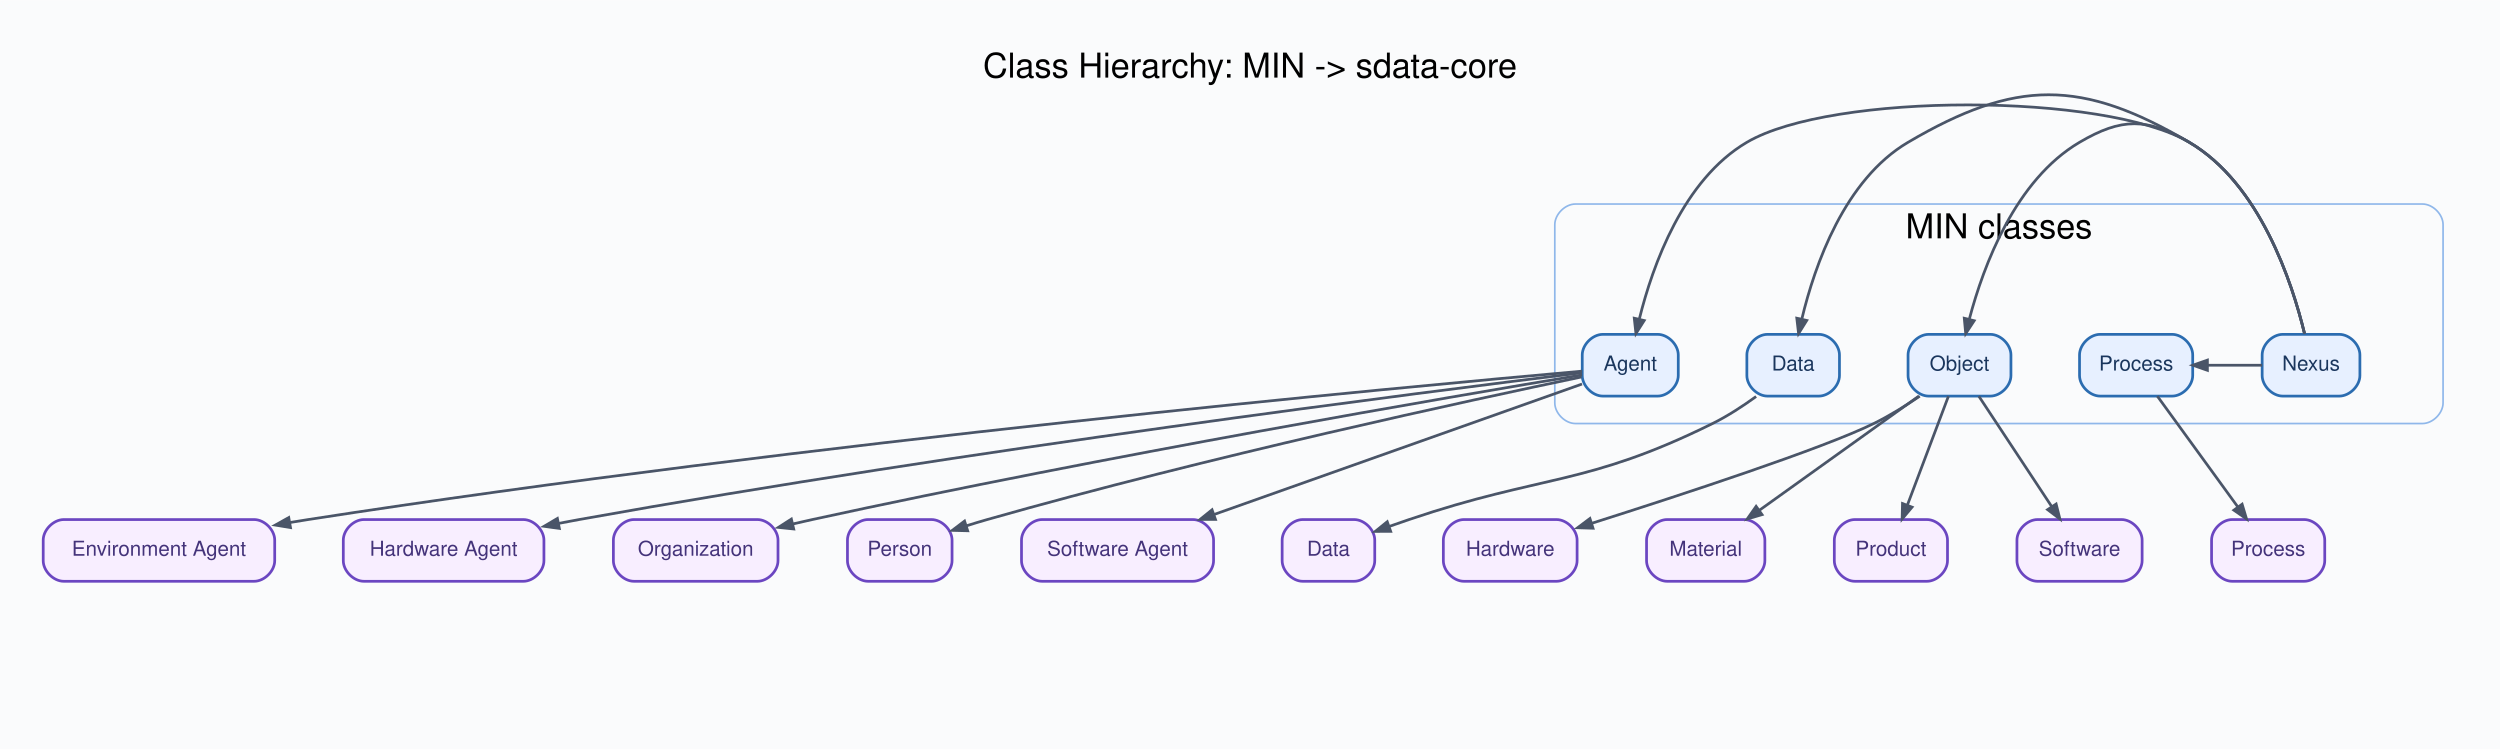
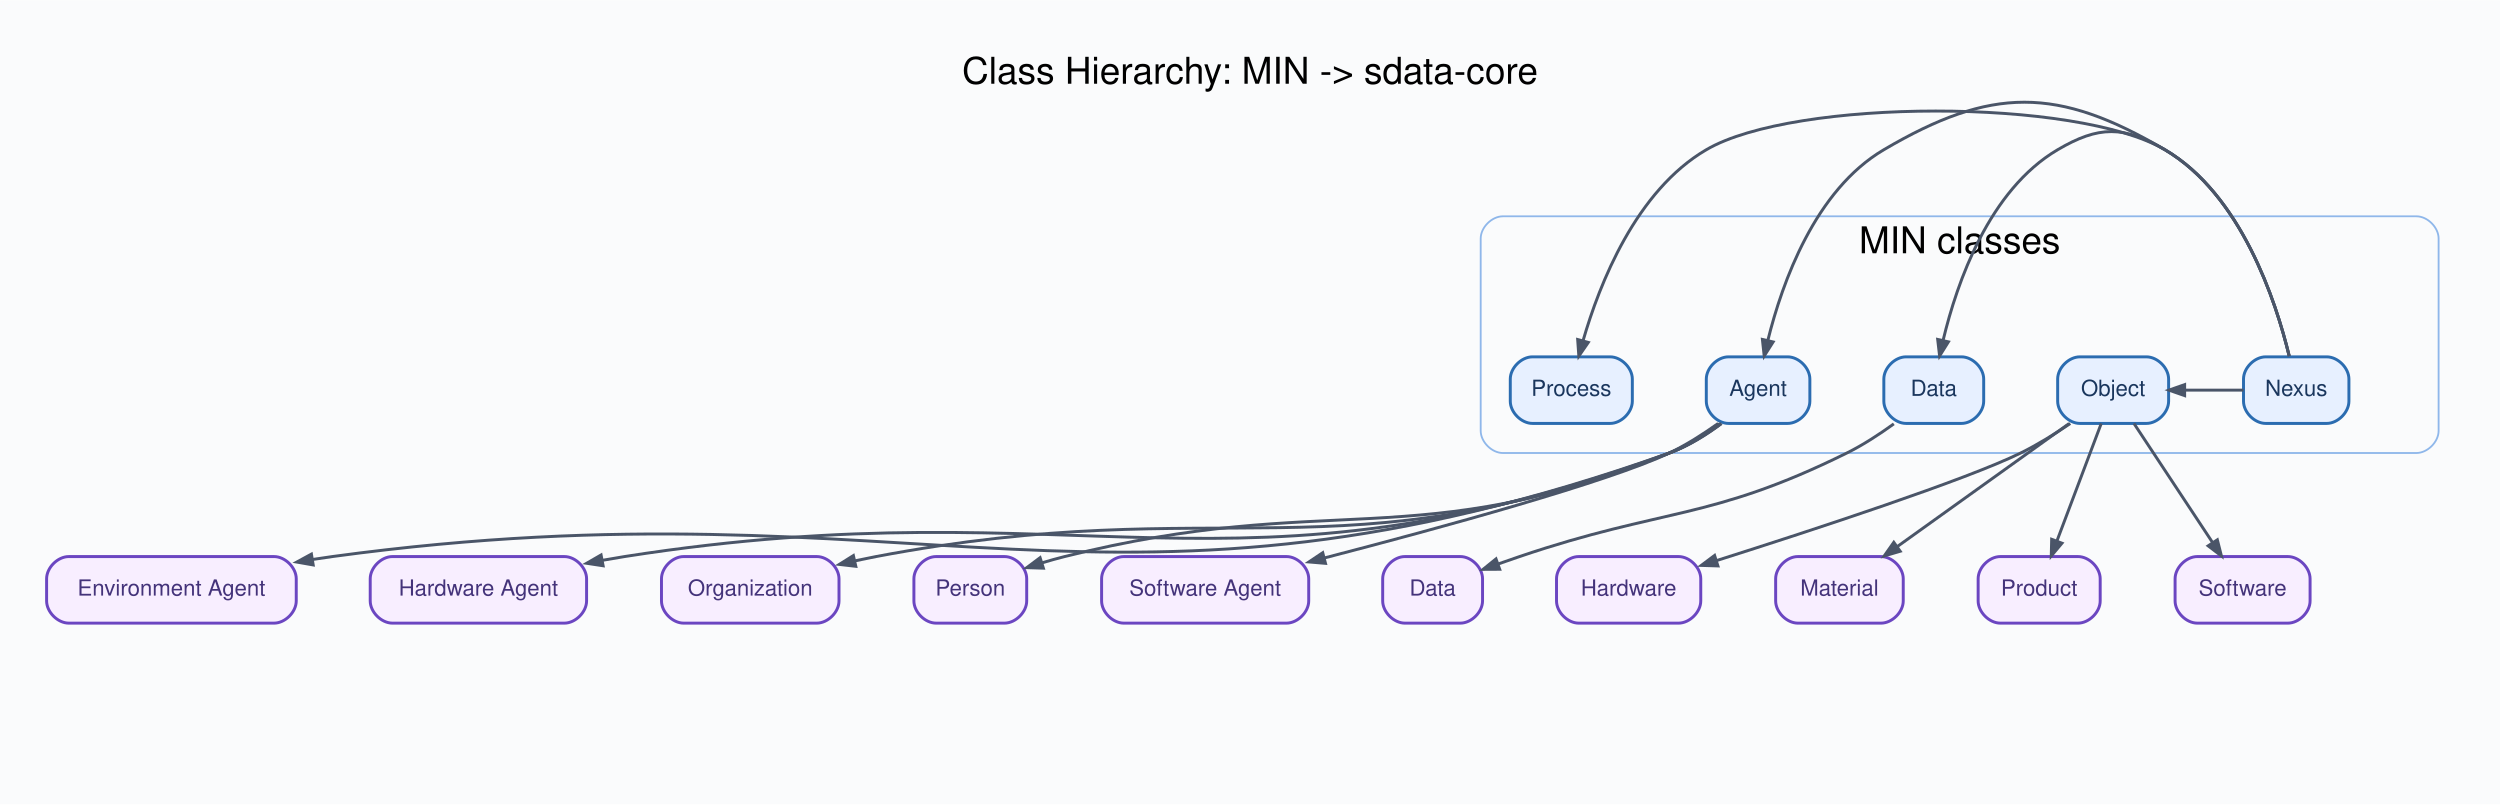
- <svg xmlns="http://www.w3.org/2000/svg" width="1458pt" height="437pt" viewBox="0.00 0.00 1457.90 436.84">
-   <g id="graph0" class="graph" transform="scale(1 1) rotate(0) translate(25.2 411.64)">
-     <polygon fill="#fafbfc" stroke="transparent" points="-25.2,25.2 -25.2,-411.64 1432.7,-411.64 1432.7,25.2 -25.2,25.2" />
-     <text text-anchor="middle" x="703.75" y="-366.44" font-family="Helvetica,sans-Serif" font-size="20.00">Class Hierarchy: MIN -&gt; sdata-core</text>
+ <svg xmlns="http://www.w3.org/2000/svg" width="1352pt" height="435pt" viewBox="0.00 0.00 1351.90 434.81">
+   <g id="graph0" class="graph" transform="scale(1 1) rotate(0) translate(25.2 409.61)">
+     <polygon fill="#fafbfc" stroke="transparent" points="-25.2,25.2 -25.2,-409.61 1326.7,-409.61 1326.7,25.2 -25.2,25.2" />
+     <text text-anchor="middle" x="650.75" y="-364.41" font-family="Helvetica,sans-Serif" font-size="20.00">Class Hierarchy: MIN -&gt; sdata-core</text>
    <g id="clust2" class="cluster">
-       <path fill="#fafbfc" stroke="#8fb7ea" d="M893.5,-164.72C893.5,-164.72 1387.5,-164.72 1387.5,-164.72 1393.5,-164.72 1399.5,-170.72 1399.5,-176.72 1399.5,-176.72 1399.5,-280.72 1399.5,-280.72 1399.5,-286.72 1393.5,-292.72 1387.5,-292.72 1387.5,-292.72 893.5,-292.72 893.5,-292.72 887.5,-292.72 881.5,-286.72 881.5,-280.72 881.5,-280.72 881.5,-176.72 881.5,-176.72 881.5,-170.72 887.5,-164.72 893.5,-164.72" />
-       <text text-anchor="middle" x="1140.5" y="-272.72" font-family="Helvetica,sans-Serif" font-size="20.00">MIN classes</text>
+       <path fill="#fafbfc" stroke="#8fb7ea" d="M787.5,-164.72C787.5,-164.72 1281.5,-164.72 1281.5,-164.72 1287.5,-164.72 1293.5,-170.72 1293.5,-176.72 1293.5,-176.72 1293.5,-280.72 1293.5,-280.72 1293.5,-286.72 1287.5,-292.72 1281.5,-292.72 1281.5,-292.72 787.5,-292.72 787.5,-292.72 781.5,-292.72 775.5,-286.72 775.5,-280.72 775.5,-280.72 775.5,-176.72 775.5,-176.72 775.5,-170.72 781.5,-164.72 787.5,-164.72" />
+       <text text-anchor="middle" x="1034.5" y="-272.72" font-family="Helvetica,sans-Serif" font-size="20.00">MIN classes</text>
    </g>
    <g id="clust3" class="cluster">
</g>
    <g id="node1" class="node">
      <path fill="#f8eeff" stroke="#6b46c1" stroke-width="1.6" d="M882.5,-108.72C882.5,-108.72 828.5,-108.72 828.5,-108.72 822.5,-108.72 816.5,-102.72 816.5,-96.72 816.5,-96.72 816.5,-84.72 816.5,-84.72 816.5,-78.72 822.5,-72.72 828.5,-72.72 828.5,-72.72 882.5,-72.72 882.5,-72.72 888.5,-72.72 894.5,-78.72 894.5,-84.72 894.5,-84.72 894.5,-96.72 894.5,-96.72 894.5,-102.72 888.5,-108.72 882.5,-108.72" />
      <text text-anchor="middle" x="855.5" y="-87.62" font-family="Helvetica,sans-Serif" font-size="12.00" fill="#44337a">Hardware</text>
    </g>
    <g id="node2" class="node">
      <path fill="#f8eeff" stroke="#6b46c1" stroke-width="1.6" d="M992,-108.72C992,-108.72 947,-108.72 947,-108.72 941,-108.72 935,-102.72 935,-96.72 935,-96.72 935,-84.72 935,-84.72 935,-78.72 941,-72.72 947,-72.72 947,-72.72 992,-72.72 992,-72.72 998,-72.72 1004,-78.72 1004,-84.72 1004,-84.72 1004,-96.72 1004,-96.72 1004,-102.72 998,-108.72 992,-108.72" />
      <text text-anchor="middle" x="969.5" y="-87.62" font-family="Helvetica,sans-Serif" font-size="12.00" fill="#44337a">Material</text>
    </g>
    <g id="node3" class="node">
      <path fill="#f8eeff" stroke="#6b46c1" stroke-width="1.6" d="M1098.5,-108.72C1098.5,-108.72 1056.5,-108.72 1056.5,-108.72 1050.5,-108.72 1044.5,-102.72 1044.5,-96.72 1044.5,-96.72 1044.5,-84.72 1044.5,-84.72 1044.5,-78.72 1050.5,-72.72 1056.5,-72.72 1056.5,-72.72 1098.5,-72.72 1098.5,-72.72 1104.5,-72.72 1110.5,-78.72 1110.5,-84.72 1110.5,-84.72 1110.5,-96.72 1110.5,-96.72 1110.5,-102.72 1104.5,-108.72 1098.5,-108.72" />
      <text text-anchor="middle" x="1077.5" y="-87.62" font-family="Helvetica,sans-Serif" font-size="12.00" fill="#44337a">Product</text>
    </g>
    <g id="node4" class="node">
      <path fill="#f8eeff" stroke="#6b46c1" stroke-width="1.6" d="M1212,-108.72C1212,-108.72 1163,-108.72 1163,-108.72 1157,-108.72 1151,-102.72 1151,-96.72 1151,-96.72 1151,-84.72 1151,-84.72 1151,-78.72 1157,-72.72 1163,-72.72 1163,-72.72 1212,-72.72 1212,-72.72 1218,-72.72 1224,-78.72 1224,-84.72 1224,-84.72 1224,-96.72 1224,-96.72 1224,-102.72 1218,-108.72 1212,-108.72" />
      <text text-anchor="middle" x="1187.5" y="-87.62" font-family="Helvetica,sans-Serif" font-size="12.00" fill="#44337a">Software</text>
    </g>
    <g id="node5" class="node">
      <path fill="#e7f0ff" stroke="#2b6cb0" stroke-width="1.6" d="M941.5,-216.72C941.5,-216.72 909.5,-216.72 909.5,-216.72 903.5,-216.72 897.5,-210.72 897.5,-204.72 897.5,-204.72 897.5,-192.72 897.5,-192.72 897.5,-186.72 903.5,-180.72 909.5,-180.72 909.5,-180.72 941.5,-180.72 941.5,-180.72 947.5,-180.72 953.5,-186.72 953.5,-192.72 953.5,-192.72 953.5,-204.72 953.5,-204.72 953.5,-210.72 947.5,-216.72 941.5,-216.72" />
      <text text-anchor="middle" x="925.5" y="-195.62" font-family="Helvetica,sans-Serif" font-size="12.00" fill="#1a365d">Agent</text>
    </g>
    <g id="node11" class="node">
      <path fill="#f8eeff" stroke="#6b46c1" stroke-width="1.6" d="M123,-108.72C123,-108.72 12,-108.72 12,-108.72 6,-108.72 0,-102.72 0,-96.72 0,-96.72 0,-84.72 0,-84.72 0,-78.72 6,-72.72 12,-72.72 12,-72.72 123,-72.72 123,-72.72 129,-72.72 135,-78.72 135,-84.72 135,-84.72 135,-96.72 135,-96.72 135,-102.72 129,-108.72 123,-108.72" />
      <text text-anchor="middle" x="67.5" y="-87.62" font-family="Helvetica,sans-Serif" font-size="12.00" fill="#44337a">Environment Agent</text>
    </g>
    <g id="edge1" class="edge">
-       <path fill="none" stroke="#4a5568" stroke-width="1.6" d="M897.39,-195.27C796.51,-186.33 443.43,-153.56 154.5,-108.72 150.99,-108.18 147.41,-107.59 143.8,-106.98" />
-       <polygon fill="#4a5568" stroke="#4a5568" stroke-width="1.6" points="144.21,-104.03 135.33,-105.5 143.19,-109.89 144.21,-104.03" />
+       <path fill="none" stroke="#4a5568" stroke-width="1.6" d="M905.78,-180.69C897.57,-174.56 887.61,-168.29 877.5,-164.72 573.63,-57.3 473.86,-152.14 154.5,-108.72 150.98,-108.24 147.39,-107.71 143.77,-107.14" />
+       <polygon fill="#4a5568" stroke="#4a5568" stroke-width="1.6" points="144.16,-104.19 135.29,-105.75 143.2,-110.06 144.16,-104.19" />
    </g>
    <g id="node12" class="node">
      <path fill="#f8eeff" stroke="#6b46c1" stroke-width="1.6" d="M280,-108.72C280,-108.72 187,-108.72 187,-108.72 181,-108.72 175,-102.72 175,-96.72 175,-96.72 175,-84.72 175,-84.72 175,-78.72 181,-72.72 187,-72.72 187,-72.72 280,-72.72 280,-72.72 286,-72.72 292,-78.72 292,-84.72 292,-84.72 292,-96.72 292,-96.72 292,-102.72 286,-108.72 280,-108.72" />
      <text text-anchor="middle" x="233.5" y="-87.62" font-family="Helvetica,sans-Serif" font-size="12.00" fill="#44337a">Hardware Agent</text>
    </g>
    <g id="edge2" class="edge">
-       <path fill="none" stroke="#4a5568" stroke-width="1.6" d="M897.28,-194.32C810.02,-183.64 536.88,-149.1 312.5,-108.72 308.56,-108.01 304.53,-107.25 300.46,-106.46" />
-       <polygon fill="#4a5568" stroke="#4a5568" stroke-width="1.6" points="301,-103.53 292.08,-104.79 299.84,-109.37 301,-103.53" />
+       <path fill="none" stroke="#4a5568" stroke-width="1.6" d="M905.28,-180.45C897.15,-174.46 887.38,-168.33 877.5,-164.72 640.5,-78.06 561.8,-147.77 312.5,-108.72 308.55,-108.1 304.5,-107.41 300.42,-106.67" />
+       <polygon fill="#4a5568" stroke="#4a5568" stroke-width="1.6" points="300.94,-103.74 292.03,-105.09 299.84,-109.59 300.94,-103.74" />
    </g>
    <g id="node13" class="node">
      <path fill="#f8eeff" stroke="#6b46c1" stroke-width="1.6" d="M416.5,-108.72C416.5,-108.72 344.5,-108.72 344.5,-108.72 338.5,-108.72 332.5,-102.72 332.5,-96.72 332.5,-96.72 332.5,-84.72 332.5,-84.72 332.5,-78.72 338.5,-72.72 344.5,-72.72 344.5,-72.72 416.5,-72.72 416.5,-72.72 422.5,-72.72 428.5,-78.72 428.5,-84.72 428.5,-84.72 428.5,-96.72 428.5,-96.72 428.5,-102.72 422.5,-108.72 416.5,-108.72" />
      <text text-anchor="middle" x="380.5" y="-87.62" font-family="Helvetica,sans-Serif" font-size="12.00" fill="#44337a">Organization</text>
    </g>
    <g id="edge3" class="edge">
-       <path fill="none" stroke="#4a5568" stroke-width="1.6" d="M897.42,-193.09C823.6,-180.79 618.05,-145.7 448.5,-108.72 444.79,-107.91 440.97,-107.05 437.13,-106.15" />
-       <polygon fill="#4a5568" stroke="#4a5568" stroke-width="1.6" points="437.66,-103.22 428.71,-104.15 436.29,-109.01 437.66,-103.22" />
+       <path fill="none" stroke="#4a5568" stroke-width="1.6" d="M905.22,-180.62C897.08,-174.64 887.32,-168.48 877.5,-164.72 697.95,-95.9 637.42,-144.54 448.5,-108.72 444.77,-108.01 440.93,-107.22 437.08,-106.39" />
+       <polygon fill="#4a5568" stroke="#4a5568" stroke-width="1.6" points="437.59,-103.45 428.64,-104.48 436.28,-109.26 437.59,-103.45" />
    </g>
    <g id="node14" class="node">
      <path fill="#f8eeff" stroke="#6b46c1" stroke-width="1.6" d="M518,-108.72C518,-108.72 481,-108.72 481,-108.72 475,-108.72 469,-102.72 469,-96.72 469,-96.72 469,-84.72 469,-84.72 469,-78.72 475,-72.72 481,-72.72 481,-72.72 518,-72.72 518,-72.72 524,-72.72 530,-78.72 530,-84.72 530,-84.72 530,-96.72 530,-96.72 530,-102.72 524,-108.72 518,-108.72" />
      <text text-anchor="middle" x="499.5" y="-87.62" font-family="Helvetica,sans-Serif" font-size="12.00" fill="#44337a">Person</text>
    </g>
    <g id="edge4" class="edge">
-       <path fill="none" stroke="#4a5568" stroke-width="1.6" d="M897.05,-191.87C834.13,-178.74 678.57,-145.18 550.5,-108.72 546.56,-107.6 542.46,-106.36 538.39,-105.08" />
-       <polygon fill="#4a5568" stroke="#4a5568" stroke-width="1.6" points="539.11,-102.18 530.11,-102.41 537.29,-107.85 539.11,-102.18" />
+       <path fill="none" stroke="#4a5568" stroke-width="1.6" d="M904.66,-180.48C896.62,-174.63 887.06,-168.6 877.5,-164.72 740.9,-109.21 693.52,-144.58 550.5,-108.72 546.52,-107.72 542.41,-106.57 538.32,-105.34" />
+       <polygon fill="#4a5568" stroke="#4a5568" stroke-width="1.6" points="539.02,-102.44 530.02,-102.73 537.24,-108.12 539.02,-102.44" />
    </g>
    <g id="node15" class="node">
      <path fill="#f8eeff" stroke="#6b46c1" stroke-width="1.6" d="M670.5,-108.72C670.5,-108.72 582.5,-108.72 582.5,-108.72 576.5,-108.72 570.5,-102.72 570.5,-96.72 570.5,-96.72 570.5,-84.72 570.5,-84.72 570.5,-78.72 576.5,-72.72 582.5,-72.72 582.5,-72.72 670.5,-72.72 670.5,-72.72 676.5,-72.72 682.5,-78.72 682.5,-84.72 682.5,-84.72 682.5,-96.72 682.5,-96.72 682.5,-102.72 676.5,-108.72 670.5,-108.72" />
      <text text-anchor="middle" x="626.5" y="-87.62" font-family="Helvetica,sans-Serif" font-size="12.00" fill="#44337a">Software Agent</text>
    </g>
    <g id="edge5" class="edge">
-       <path fill="none" stroke="#4a5568" stroke-width="1.6" d="M897.37,-187.75C848.47,-170.41 746.9,-134.4 682.97,-111.74" />
-       <polygon fill="#4a5568" stroke="#4a5568" stroke-width="1.6" points="683.61,-108.81 674.6,-108.77 681.62,-114.42 683.61,-108.81" />
+       <path fill="none" stroke="#4a5568" stroke-width="1.6" d="M903.93,-180.72C895.96,-175.03 886.64,-169.05 877.5,-164.72 844.48,-149.07 753.7,-124.23 690.88,-107.95" />
+       <polygon fill="#4a5568" stroke="#4a5568" stroke-width="1.6" points="691.57,-105.05 682.6,-105.81 690.08,-110.81 691.57,-105.05" />
    </g>
    <g id="node6" class="node">
      <path fill="#e7f0ff" stroke="#2b6cb0" stroke-width="1.6" d="M1035.5,-216.72C1035.5,-216.72 1005.5,-216.72 1005.5,-216.72 999.5,-216.72 993.5,-210.72 993.5,-204.72 993.5,-204.72 993.5,-192.72 993.5,-192.72 993.5,-186.72 999.5,-180.72 1005.5,-180.72 1005.5,-180.72 1035.5,-180.72 1035.5,-180.72 1041.5,-180.72 1047.5,-186.72 1047.5,-192.72 1047.5,-192.72 1047.5,-204.72 1047.5,-204.72 1047.5,-210.72 1041.5,-216.72 1035.5,-216.72" />
      <text text-anchor="middle" x="1020.5" y="-195.62" font-family="Helvetica,sans-Serif" font-size="12.00" fill="#1a365d">Data</text>
    </g>
    <g id="node16" class="node">
      <path fill="#f8eeff" stroke="#6b46c1" stroke-width="1.6" d="M764.5,-108.72C764.5,-108.72 734.5,-108.72 734.5,-108.72 728.5,-108.72 722.5,-102.72 722.5,-96.72 722.5,-96.72 722.5,-84.72 722.5,-84.72 722.5,-78.72 728.5,-72.72 734.5,-72.72 734.5,-72.72 764.5,-72.72 764.5,-72.72 770.5,-72.72 776.5,-78.72 776.5,-84.72 776.5,-84.72 776.5,-96.72 776.5,-96.72 776.5,-102.72 770.5,-108.72 764.5,-108.72" />
      <text text-anchor="middle" x="749.5" y="-87.62" font-family="Helvetica,sans-Serif" font-size="12.00" fill="#44337a">Data</text>
    </g>
    <g id="edge6" class="edge">
      <path fill="none" stroke="#4a5568" stroke-width="1.6" d="M998.9,-180.48C991.2,-174.9 982.26,-169.05 973.5,-164.72 899.54,-128.14 874.64,-135.2 796.5,-108.72 792.69,-107.43 788.73,-106.05 784.78,-104.66" />
      <polygon fill="#4a5568" stroke="#4a5568" stroke-width="1.6" points="785.78,-101.85 776.77,-101.8 783.78,-107.46 785.78,-101.85" />
    </g>
    <g id="node7" class="node">
      <path fill="#e7f0ff" stroke="#2b6cb0" stroke-width="1.6" d="M1135.5,-216.72C1135.5,-216.72 1099.5,-216.72 1099.5,-216.72 1093.5,-216.72 1087.5,-210.72 1087.5,-204.72 1087.5,-204.72 1087.5,-192.72 1087.5,-192.72 1087.5,-186.72 1093.5,-180.72 1099.5,-180.72 1099.5,-180.72 1135.5,-180.72 1135.5,-180.72 1141.5,-180.72 1147.5,-186.72 1147.5,-192.72 1147.5,-192.72 1147.5,-204.72 1147.5,-204.72 1147.5,-210.72 1141.5,-216.72 1135.5,-216.72" />
      <text text-anchor="middle" x="1117.5" y="-195.62" font-family="Helvetica,sans-Serif" font-size="12.00" fill="#1a365d">Object</text>
    </g>
    <g id="edge11" class="edge">
      <path fill="none" stroke="#4a5568" stroke-width="1.6" d="M1094.32,-180.67C1086.12,-175.11 1076.64,-169.22 1067.5,-164.72 1038.16,-150.28 956.02,-123.35 903.02,-106.54" />
      <polygon fill="#4a5568" stroke="#4a5568" stroke-width="1.6" points="903.78,-103.66 894.78,-103.94 901.98,-109.34 903.78,-103.66" />
    </g>
    <g id="edge12" class="edge">
      <path fill="none" stroke="#4a5568" stroke-width="1.6" d="M1093.72,-180.69C1068.52,-162.64 1028.6,-134.05 1000.84,-114.17" />
      <polygon fill="#4a5568" stroke="#4a5568" stroke-width="1.6" points="1002.35,-111.59 993.71,-109.06 998.89,-116.43 1002.35,-111.59" />
    </g>
    <g id="edge13" class="edge">
      <path fill="none" stroke="#4a5568" stroke-width="1.6" d="M1111.07,-180.69C1104.58,-163.48 1094.47,-136.7 1087.05,-117.01" />
      <polygon fill="#4a5568" stroke="#4a5568" stroke-width="1.6" points="1089.83,-115.96 1084.04,-109.06 1084.26,-118.06 1089.83,-115.96" />
    </g>
    <g id="edge14" class="edge">
      <path fill="none" stroke="#4a5568" stroke-width="1.6" d="M1128.75,-180.69C1140.26,-163.25 1158.27,-135.98 1171.32,-116.23" />
      <polygon fill="#4a5568" stroke="#4a5568" stroke-width="1.6" points="1173.85,-117.79 1176.05,-109.06 1168.88,-114.51 1173.85,-117.79" />
    </g>
    <g id="node8" class="node">
-       <path fill="#e7f0ff" stroke="#2b6cb0" stroke-width="1.6" d="M1241.5,-216.72C1241.5,-216.72 1199.5,-216.72 1199.5,-216.72 1193.5,-216.72 1187.5,-210.72 1187.5,-204.72 1187.5,-204.72 1187.5,-192.72 1187.5,-192.72 1187.5,-186.72 1193.5,-180.72 1199.5,-180.72 1199.5,-180.72 1241.5,-180.72 1241.5,-180.72 1247.5,-180.72 1253.5,-186.72 1253.5,-192.72 1253.5,-192.72 1253.5,-204.72 1253.5,-204.72 1253.5,-210.72 1247.5,-216.72 1241.5,-216.72" />
-       <text text-anchor="middle" x="1220.5" y="-195.62" font-family="Helvetica,sans-Serif" font-size="12.00" fill="#1a365d">Process</text>
-     </g>
-     <g id="node17" class="node">
-       <path fill="#f8eeff" stroke="#6b46c1" stroke-width="1.6" d="M1318.5,-108.72C1318.5,-108.72 1276.5,-108.72 1276.5,-108.72 1270.5,-108.72 1264.5,-102.72 1264.5,-96.72 1264.5,-96.72 1264.5,-84.72 1264.5,-84.72 1264.5,-78.72 1270.5,-72.72 1276.5,-72.72 1276.5,-72.72 1318.5,-72.72 1318.5,-72.72 1324.5,-72.72 1330.5,-78.72 1330.5,-84.72 1330.5,-84.72 1330.5,-96.72 1330.5,-96.72 1330.5,-102.72 1324.5,-108.72 1318.5,-108.72" />
-       <text text-anchor="middle" x="1297.5" y="-87.62" font-family="Helvetica,sans-Serif" font-size="12.00" fill="#44337a">Process</text>
-     </g>
-     <g id="edge15" class="edge">
-       <path fill="none" stroke="#4a5568" stroke-width="1.6" d="M1232.87,-180.69C1245.59,-163.18 1265.52,-135.74 1279.89,-115.97" />
-       <polygon fill="#4a5568" stroke="#4a5568" stroke-width="1.6" points="1282.31,-117.69 1284.9,-109.06 1277.5,-114.19 1282.31,-117.69" />
+       <path fill="#e7f0ff" stroke="#2b6cb0" stroke-width="1.6" d="M845.5,-216.72C845.5,-216.72 803.5,-216.72 803.5,-216.72 797.5,-216.72 791.5,-210.72 791.5,-204.72 791.5,-204.72 791.5,-192.72 791.5,-192.72 791.5,-186.72 797.5,-180.72 803.5,-180.72 803.5,-180.72 845.5,-180.72 845.5,-180.72 851.5,-180.72 857.5,-186.72 857.5,-192.72 857.5,-192.72 857.5,-204.72 857.5,-204.72 857.5,-210.72 851.5,-216.72 845.5,-216.72" />
+       <text text-anchor="middle" x="824.5" y="-195.62" font-family="Helvetica,sans-Serif" font-size="12.00" fill="#1a365d">Process</text>
    </g>
    <g id="node9" class="node">
-       <path fill="#e7f0ff" stroke="#2b6cb0" stroke-width="1.6" d="M1339,-216.72C1339,-216.72 1306,-216.72 1306,-216.72 1300,-216.72 1294,-210.72 1294,-204.72 1294,-204.72 1294,-192.72 1294,-192.72 1294,-186.72 1300,-180.72 1306,-180.72 1306,-180.72 1339,-180.72 1339,-180.72 1345,-180.72 1351,-186.72 1351,-192.72 1351,-192.72 1351,-204.72 1351,-204.72 1351,-210.72 1345,-216.72 1339,-216.72" />
-       <text text-anchor="middle" x="1322.5" y="-195.62" font-family="Helvetica,sans-Serif" font-size="12.00" fill="#1a365d">Nexus</text>
+       <path fill="#e7f0ff" stroke="#2b6cb0" stroke-width="1.6" d="M1233,-216.72C1233,-216.72 1200,-216.72 1200,-216.72 1194,-216.72 1188,-210.72 1188,-204.72 1188,-204.72 1188,-192.72 1188,-192.72 1188,-186.72 1194,-180.72 1200,-180.72 1200,-180.72 1233,-180.72 1233,-180.72 1239,-180.72 1245,-186.72 1245,-192.72 1245,-192.72 1245,-204.72 1245,-204.72 1245,-210.72 1239,-216.72 1233,-216.72" />
+       <text text-anchor="middle" x="1216.5" y="-195.62" font-family="Helvetica,sans-Serif" font-size="12.00" fill="#1a365d">Nexus</text>
    </g>
    <g id="edge7" class="edge">
-       <path fill="none" stroke="#4a5568" stroke-width="1.6" d="M1318.72,-217.12C1311.53,-246.83 1292.73,-304.46 1251.5,-328.72 1202.09,-357.8 1042.91,-357.8 993.5,-328.72 956.34,-306.85 938.59,-257.06 930.83,-225.83" />
+       <path fill="none" stroke="#4a5568" stroke-width="1.6" d="M1212.72,-217.12C1205.53,-246.83 1186.73,-304.46 1145.5,-328.72 1087.28,-362.98 1051.72,-362.98 993.5,-328.72 956.34,-306.85 938.59,-257.06 930.83,-225.83" />
      <polygon fill="#4a5568" stroke="#4a5568" stroke-width="1.6" points="933.64,-224.78 928.81,-217.18 927.84,-226.13 933.64,-224.78" />
    </g>
    <g id="edge8" class="edge">
-       <path fill="none" stroke="#4a5568" stroke-width="1.6" d="M1318.72,-217.12C1311.53,-246.83 1292.73,-304.46 1251.5,-328.72 1188.68,-365.68 1150.32,-365.68 1087.5,-328.72 1050.45,-306.92 1033.1,-257.1 1025.6,-225.86" />
+       <path fill="none" stroke="#4a5568" stroke-width="1.6" d="M1212.72,-217.12C1205.53,-246.83 1186.73,-304.46 1145.5,-328.72 1123.28,-341.79 1109.72,-341.79 1087.5,-328.72 1050.45,-306.92 1033.1,-257.1 1025.6,-225.86" />
      <polygon fill="#4a5568" stroke="#4a5568" stroke-width="1.6" points="1028.42,-224.83 1023.66,-217.19 1022.62,-226.14 1028.42,-224.83" />
    </g>
    <g id="edge9" class="edge">
-       <path fill="none" stroke="#4a5568" stroke-width="1.6" d="M1318.72,-217.12C1311.53,-246.83 1292.73,-304.46 1251.5,-328.72 1226.98,-343.14 1212.02,-343.14 1187.5,-328.72 1150.1,-306.71 1131.55,-256.96 1123.28,-225.79" />
-       <polygon fill="#4a5568" stroke="#4a5568" stroke-width="1.6" points="1126.07,-224.67 1121.12,-217.14 1120.29,-226.11 1126.07,-224.67" />
+       <path fill="none" stroke="#4a5568" stroke-width="1.6" d="M1188,-198.72C1177.39,-198.72 1166.78,-198.72 1156.17,-198.72" />
+       <polygon fill="#4a5568" stroke="#4a5568" stroke-width="1.6" points="1156.16,-195.75 1147.66,-198.72 1156.16,-201.7 1156.16,-195.75" />
    </g>
    <g id="edge10" class="edge">
-       <path fill="none" stroke="#4a5568" stroke-width="1.6" d="M1293.96,-198.72C1283.34,-198.72 1272.71,-198.72 1262.09,-198.72" />
-       <polygon fill="#4a5568" stroke="#4a5568" stroke-width="1.6" points="1262.07,-195.75 1253.57,-198.72 1262.07,-201.7 1262.07,-195.75" />
+       <path fill="none" stroke="#4a5568" stroke-width="1.6" d="M1212.72,-217.12C1205.53,-246.83 1186.73,-304.46 1145.5,-328.72 1098,-356.67 945.06,-356.56 897.5,-328.72 859.52,-306.49 839.79,-256.45 830.82,-225.34" />
+       <polygon fill="#4a5568" stroke="#4a5568" stroke-width="1.6" points="833.68,-224.52 828.57,-217.11 827.94,-226.09 833.68,-224.52" />
    </g>
  </g>
</svg>
